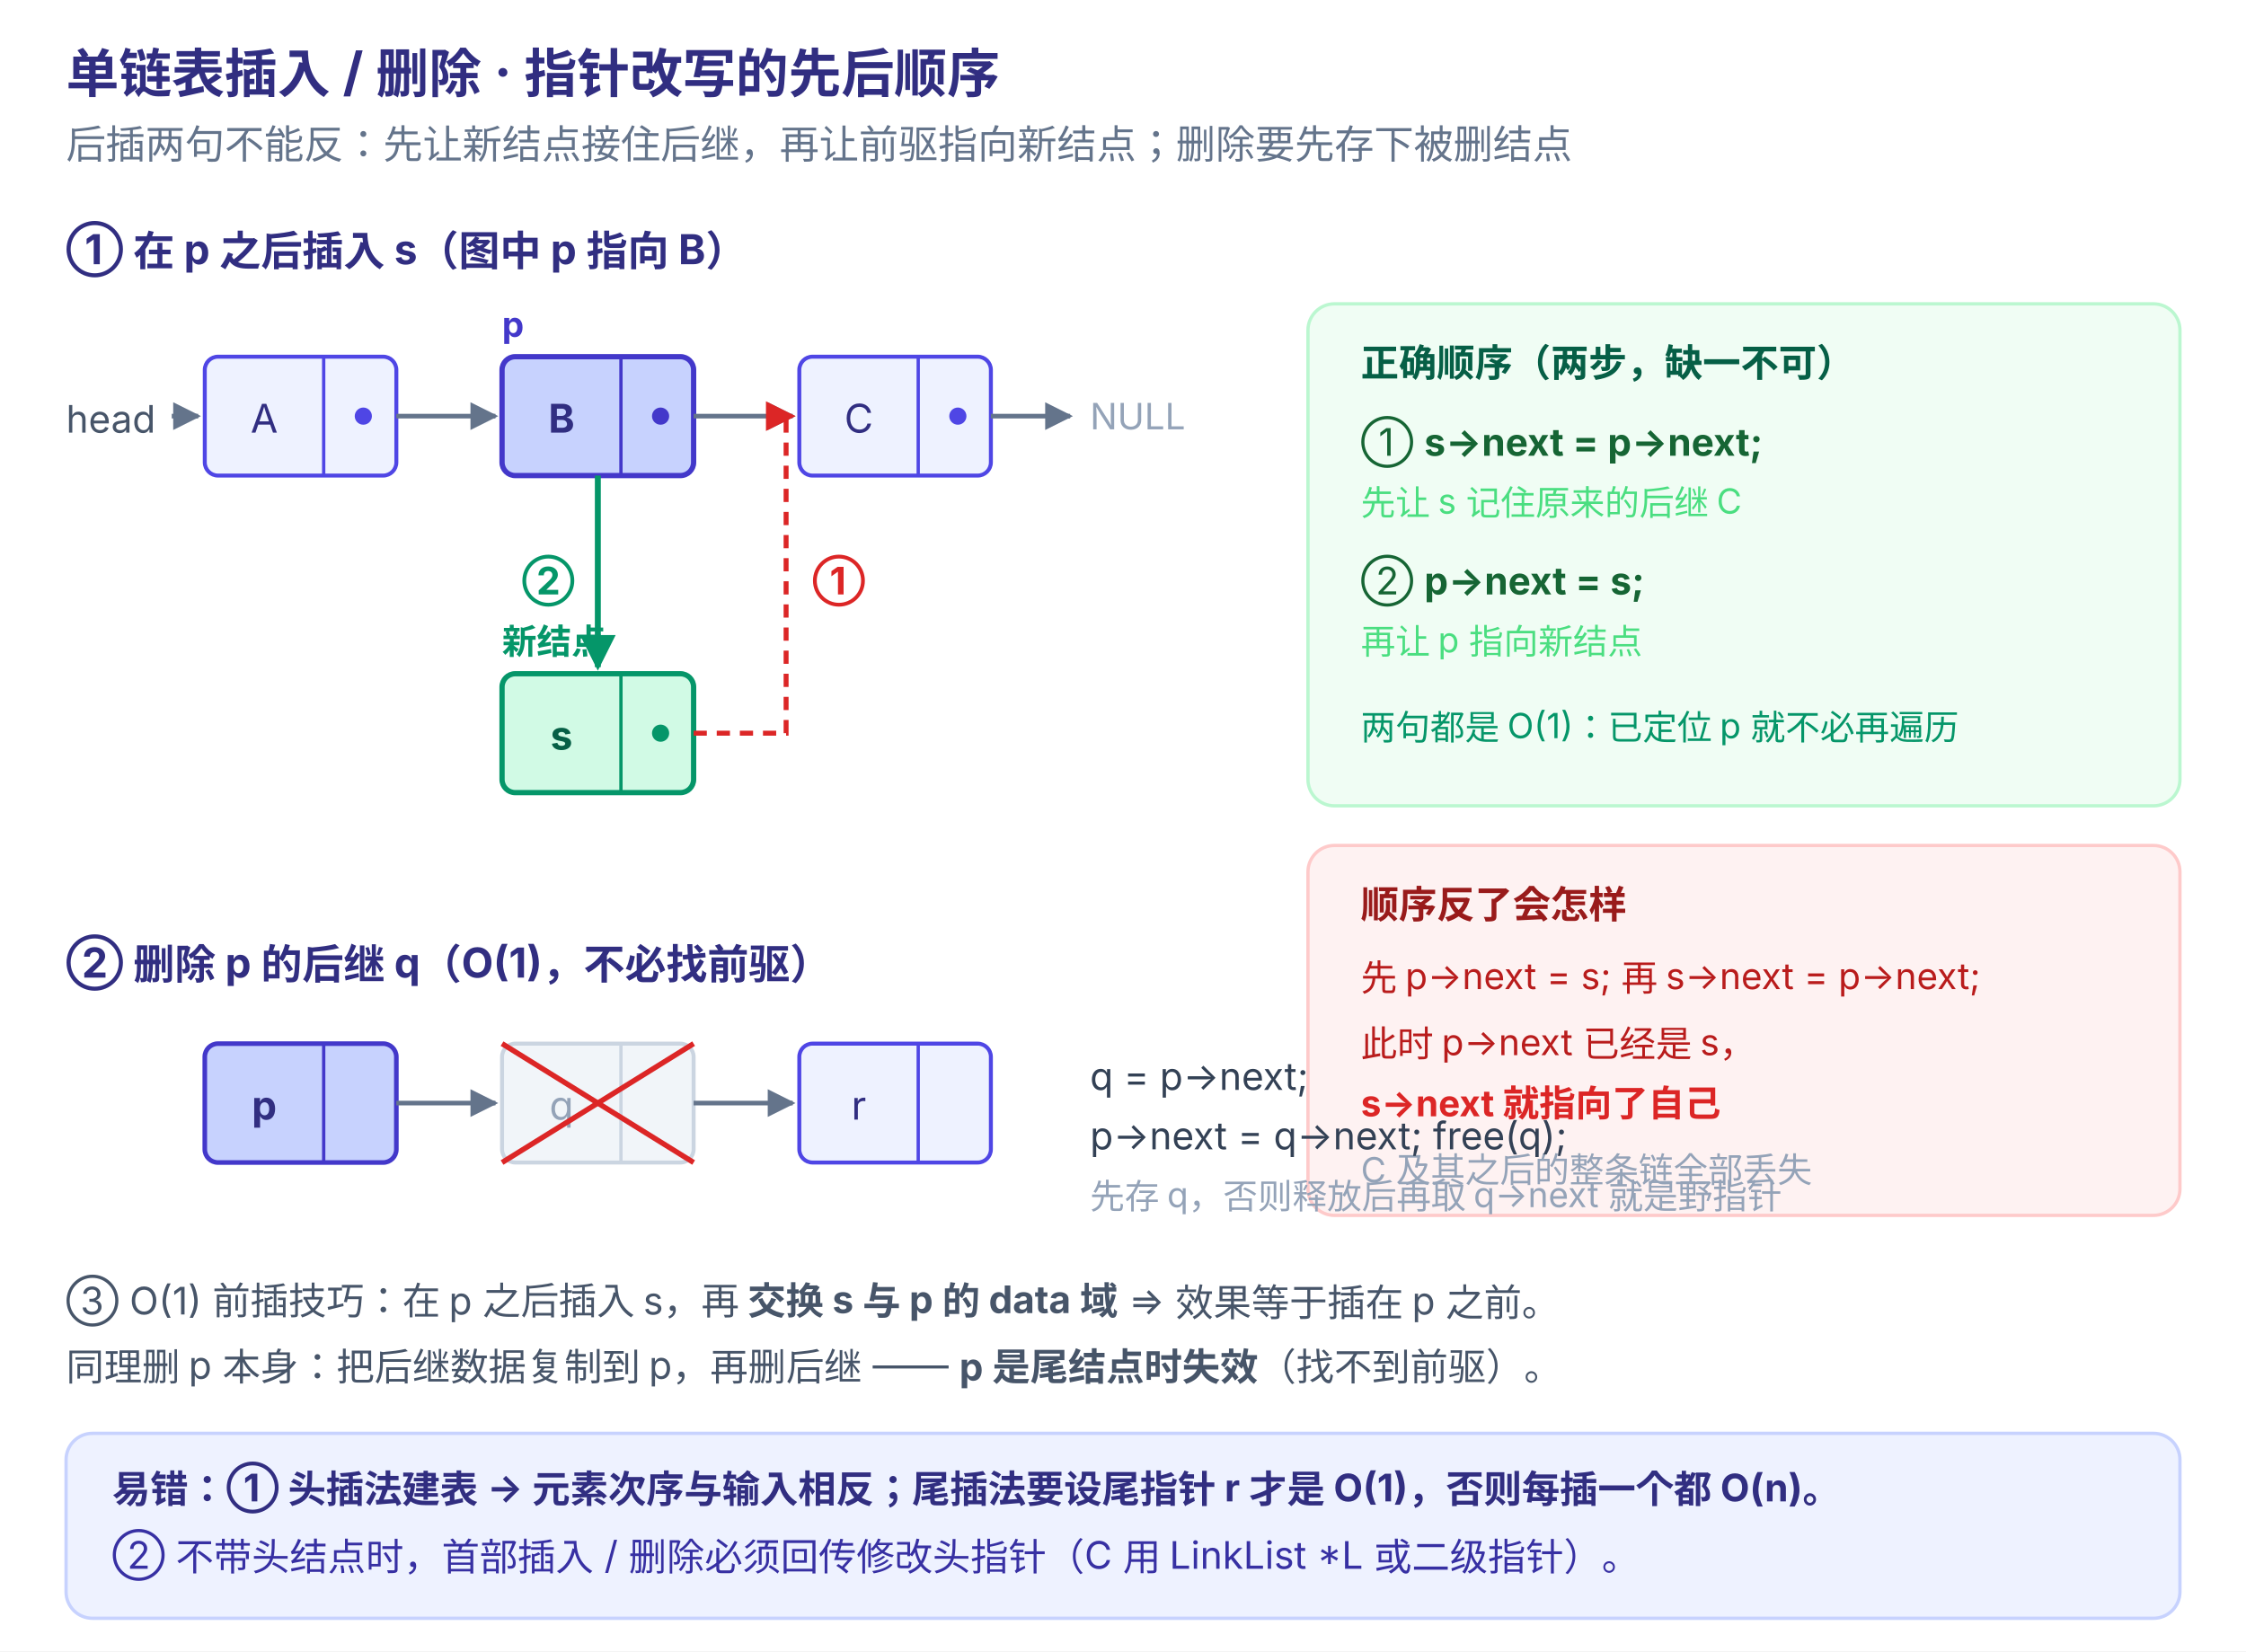
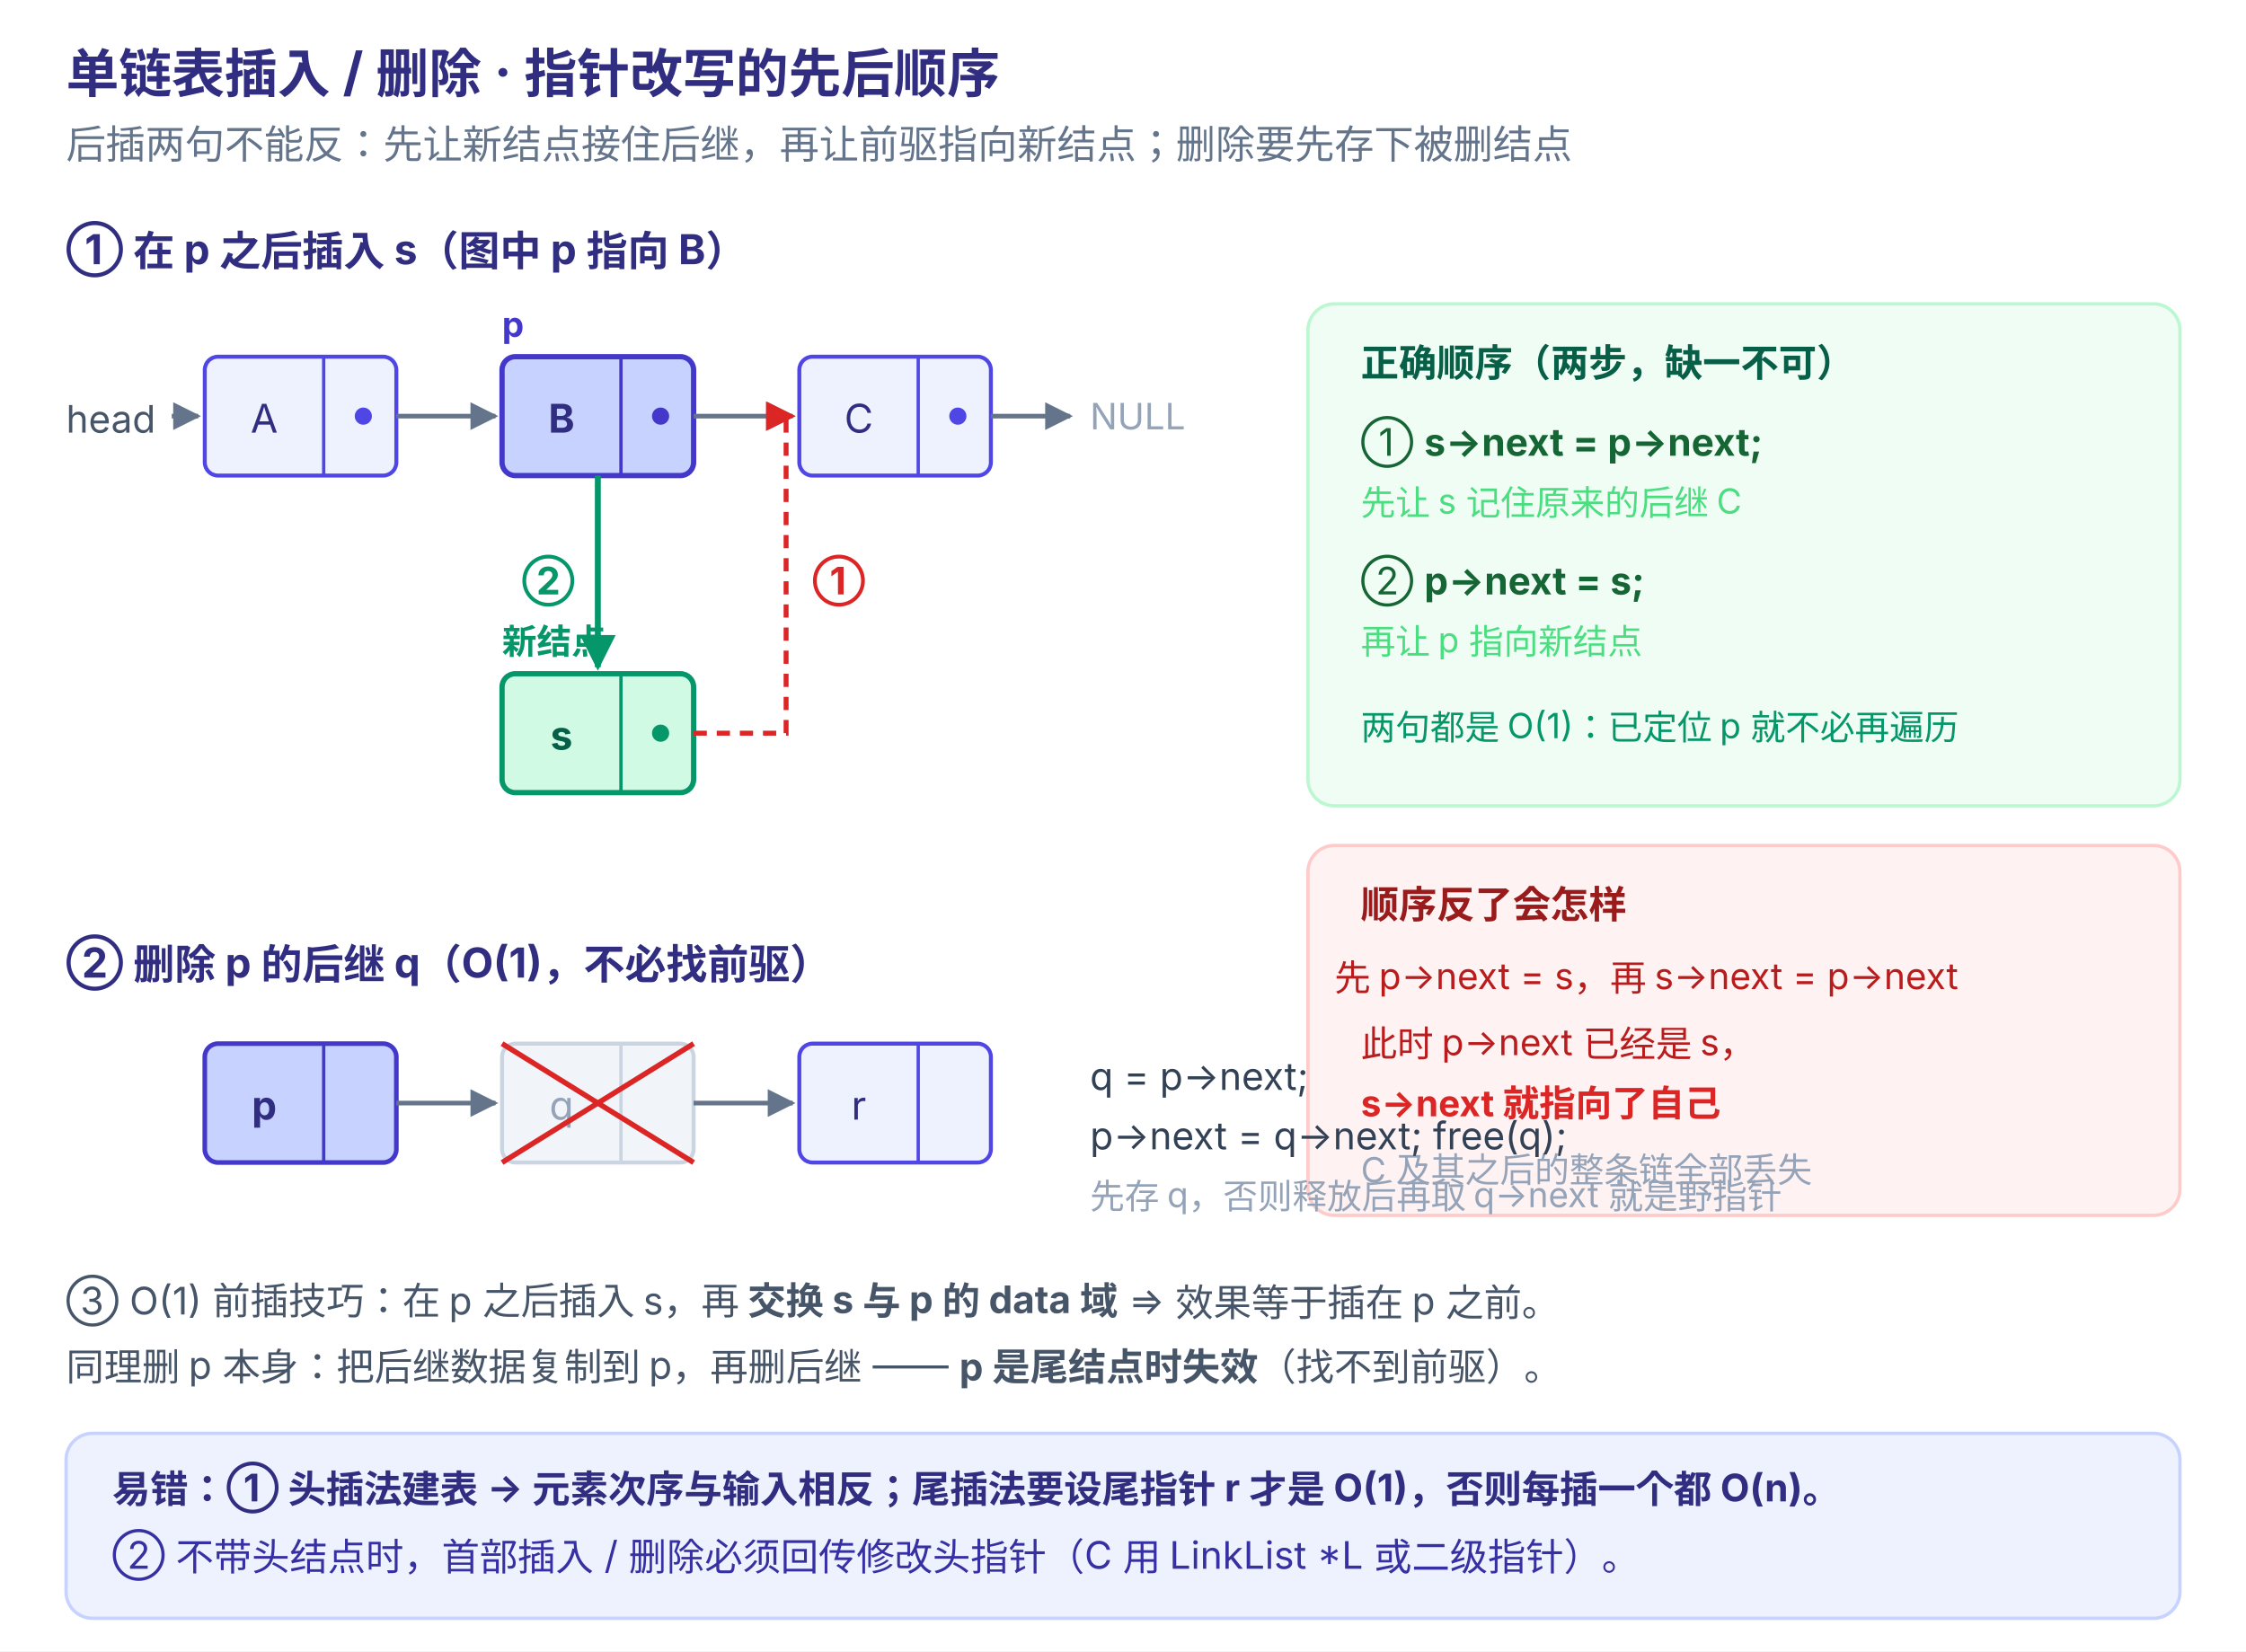
<svg xmlns="http://www.w3.org/2000/svg" viewBox="0 0 680 500" width="680" height="500" font-family="-apple-system,BlinkMacSystemFont,'Segoe UI','Microsoft YaHei',sans-serif">
  <defs>
    <marker id="lkA" viewBox="0 0 10 10" refX="9" refY="5" markerWidth="6" markerHeight="6" orient="auto-start-reverse">
      <path d="M0,0 L10,5 L0,10 z" fill="#64748b" />
    </marker>
    <marker id="lkR" viewBox="0 0 10 10" refX="9" refY="5" markerWidth="6" markerHeight="6" orient="auto-start-reverse">
      <path d="M0,0 L10,5 L0,10 z" fill="#dc2626" />
    </marker>
    <marker id="lkG" viewBox="0 0 10 10" refX="9" refY="5" markerWidth="6" markerHeight="6" orient="auto-start-reverse">
      <path d="M0,0 L10,5 L0,10 z" fill="#059669" />
    </marker>
  </defs>
  <rect x="0" y="0" width="680" height="500" fill="#ffffff" />
  <text x="20" y="28" font-size="16" font-weight="700" fill="#312e81">单链表插入 / 删除 · 指针改写的先后顺序</text>
  <text x="20" y="48" font-size="12" fill="#64748b">后插两句不能反：先让新结点接住后继，再让前驱指向新结点；删除要先存下被删结点</text>
  <text x="20" y="80" font-size="12.5" font-weight="700" fill="#312e81">① 在 p 之后插入 s（图中 p 指向 B）</text>
  <text x="20" y="131" font-size="11.5" fill="#475569">head</text>
  <line x1="52" y1="126" x2="60" y2="126" stroke="#64748b" stroke-width="1.4" marker-end="url(#lkA)" />
  <rect x="62" y="108" width="58" height="36" rx="4" fill="#eef2ff" stroke="#4f46e5" stroke-width="1.2" />
  <line x1="98" y1="108" x2="98" y2="144" stroke="#4f46e5" stroke-width="1" />
  <text x="80" y="131" font-size="12" fill="#312e81" text-anchor="middle">A</text>
  <circle cx="110" cy="126" r="2.6" fill="#4f46e5" />
  <line x1="120" y1="126" x2="150" y2="126" stroke="#64748b" stroke-width="1.4" marker-end="url(#lkA)" />
  <rect x="152" y="108" width="58" height="36" rx="4" fill="#c7d2fe" stroke="#4338ca" stroke-width="1.6" />
  <line x1="188" y1="108" x2="188" y2="144" stroke="#4338ca" stroke-width="1" />
  <text x="170" y="131" font-size="12" font-weight="700" fill="#312e81" text-anchor="middle">B</text>
  <circle cx="200" cy="126" r="2.6" fill="#4338ca" />
  <text x="152" y="102" font-size="10.5" font-weight="700" fill="#4338ca">p</text>
  <line x1="210" y1="126" x2="240" y2="126" stroke="#64748b" stroke-width="1.4" marker-end="url(#lkA)" />
  <rect x="242" y="108" width="58" height="36" rx="4" fill="#eef2ff" stroke="#4f46e5" stroke-width="1.2" />
  <line x1="278" y1="108" x2="278" y2="144" stroke="#4f46e5" stroke-width="1" />
  <text x="260" y="131" font-size="12" fill="#312e81" text-anchor="middle">C</text>
  <circle cx="290" cy="126" r="2.6" fill="#4f46e5" />
  <line x1="300" y1="126" x2="324" y2="126" stroke="#64748b" stroke-width="1.4" marker-end="url(#lkA)" />
  <text x="330" y="130" font-size="11" fill="#94a3b8">NULL</text>
  <rect x="152" y="204" width="58" height="36" rx="4" fill="#d1fae5" stroke="#059669" stroke-width="1.6" />
  <line x1="188" y1="204" x2="188" y2="240" stroke="#059669" stroke-width="1" />
  <text x="170" y="227" font-size="12" font-weight="700" fill="#065f46" text-anchor="middle">s</text>
  <circle cx="200" cy="222" r="2.6" fill="#059669" />
  <text x="152" y="198" font-size="10.5" font-weight="700" fill="#059669">新结点</text>
  <polyline points="210,222 238,222 238,126 240,126" fill="none" stroke="#dc2626" stroke-width="1.5" stroke-dasharray="4 3" marker-end="url(#lkR)" />
  <text x="246" y="180" font-size="11.5" font-weight="700" fill="#dc2626">①</text>
  <line x1="181" y1="144" x2="181" y2="202" stroke="#059669" stroke-width="1.8" marker-end="url(#lkG)" />
  <text x="174" y="180" font-size="11.5" font-weight="700" fill="#059669" text-anchor="end">②</text>
  <rect x="396" y="92" width="264" height="152" rx="8" fill="#f0fdf4" stroke="#bbf7d0" stroke-width="1" />
  <text x="412" y="114" font-size="11.5" font-weight="700" fill="#065f46">正确顺序（两步，缺一不可）</text>
  <text x="412" y="138" font-size="11.5" fill="#166534">① <tspan font-weight="700">s-&gt;next = p-&gt;next;</tspan>
  </text>
  <text x="412" y="156" font-size="10.5" fill="#4ade80">　先让 s 记住原来的后继 C</text>
  <text x="412" y="180" font-size="11.5" fill="#166534">② <tspan font-weight="700">p-&gt;next = s;</tspan>
  </text>
  <text x="412" y="198" font-size="10.5" fill="#4ade80">　再让 p 指向新结点</text>
  <text x="412" y="224" font-size="10.5" fill="#059669">两句都是 O(1)：已定位 p 就不必再遍历</text>
  <rect x="396" y="256" width="264" height="112" rx="8" fill="#fef2f2" stroke="#fecaca" stroke-width="1" />
  <text x="412" y="278" font-size="11.5" font-weight="700" fill="#991b1b">顺序反了会怎样</text>
-   <text x="412" y="300" font-size="11" fill="#b91c1c">先 p-&gt;next = s; 再 s-&gt;next = p-&gt;next;</text>
+   <text x="404" y="300" font-size="11" fill="#b91c1c">先 p-&gt;next = s，再 s-&gt;next = p-&gt;next</text>
  <text x="412" y="320" font-size="11" fill="#b91c1c">此时 p-&gt;next 已经是 s，</text>
  <text x="412" y="338" font-size="11" font-weight="700" fill="#dc2626">s-&gt;next 就指向了自己</text>
  <text x="412" y="358" font-size="10.5" fill="#94a3b8">C 及其之后的整条链全部丢失</text>
  <text x="20" y="296" font-size="12.5" font-weight="700" fill="#312e81">② 删除 p 的后继 q（O(1)，不必找前驱）</text>
  <rect x="62" y="316" width="58" height="36" rx="4" fill="#c7d2fe" stroke="#4338ca" stroke-width="1.4" />
  <line x1="98" y1="316" x2="98" y2="352" stroke="#4338ca" stroke-width="1" />
  <text x="80" y="339" font-size="12" font-weight="700" fill="#312e81" text-anchor="middle">p</text>
  <line x1="120" y1="334" x2="150" y2="334" stroke="#64748b" stroke-width="1.4" marker-end="url(#lkA)" />
  <rect x="152" y="316" width="58" height="36" rx="4" fill="#f1f5f9" stroke="#cbd5e1" stroke-width="1.2" />
  <line x1="188" y1="316" x2="188" y2="352" stroke="#cbd5e1" stroke-width="1" />
  <text x="170" y="339" font-size="12" fill="#94a3b8" text-anchor="middle">q</text>
  <line x1="152" y1="316" x2="210" y2="352" stroke="#dc2626" stroke-width="1.6" />
  <line x1="210" y1="316" x2="152" y2="352" stroke="#dc2626" stroke-width="1.6" />
  <line x1="210" y1="334" x2="240" y2="334" stroke="#64748b" stroke-width="1.4" marker-end="url(#lkA)" />
  <rect x="242" y="316" width="58" height="36" rx="4" fill="#eef2ff" stroke="#4f46e5" stroke-width="1.2" />
  <line x1="278" y1="316" x2="278" y2="352" stroke="#4f46e5" stroke-width="1" />
  <text x="260" y="339" font-size="12" fill="#312e81" text-anchor="middle">r</text>
  <text x="330" y="330" font-size="11.5" fill="#334155">q = p-&gt;next;</text>
  <text x="330" y="348" font-size="11.5" fill="#334155">p-&gt;next = q-&gt;next; free(q);</text>
  <text x="330" y="366" font-size="10.5" fill="#94a3b8">先存 q，否则释放后再取 q-&gt;next 就是野指针</text>
  <text x="20" y="398" font-size="11.5" fill="#475569">③ O(1) 前插技巧：在 p 之后插入 s，再 <tspan font-weight="700">交换 s 与 p 的 data 域</tspan> ⇒ 效果等于插在 p 之前。</text>
  <text x="20" y="418" font-size="11.5" fill="#475569">　 同理删 p 本身：把后继数据复制到 p，再删后继 —— <tspan font-weight="700">p 是尾结点时失效</tspan>（找不到前驱）。</text>
  <rect x="20" y="434" width="640" height="56" rx="8" fill="#eef2ff" stroke="#c7d2fe" stroke-width="1" />
  <text x="34" y="455" font-size="11.5" font-weight="700" fill="#312e81">易错：① 头插法建表 → 元素次序与输入相反；尾插法要设尾指针 r 才是 O(1)，否则每插一个都 O(n)。</text>
  <text x="34" y="475" font-size="11.5" fill="#3730a3">② 不带头结点时，首部插入 / 删除必须回传修改头指针（C 用 LinkList *L 或二级指针）。</text>
</svg>
